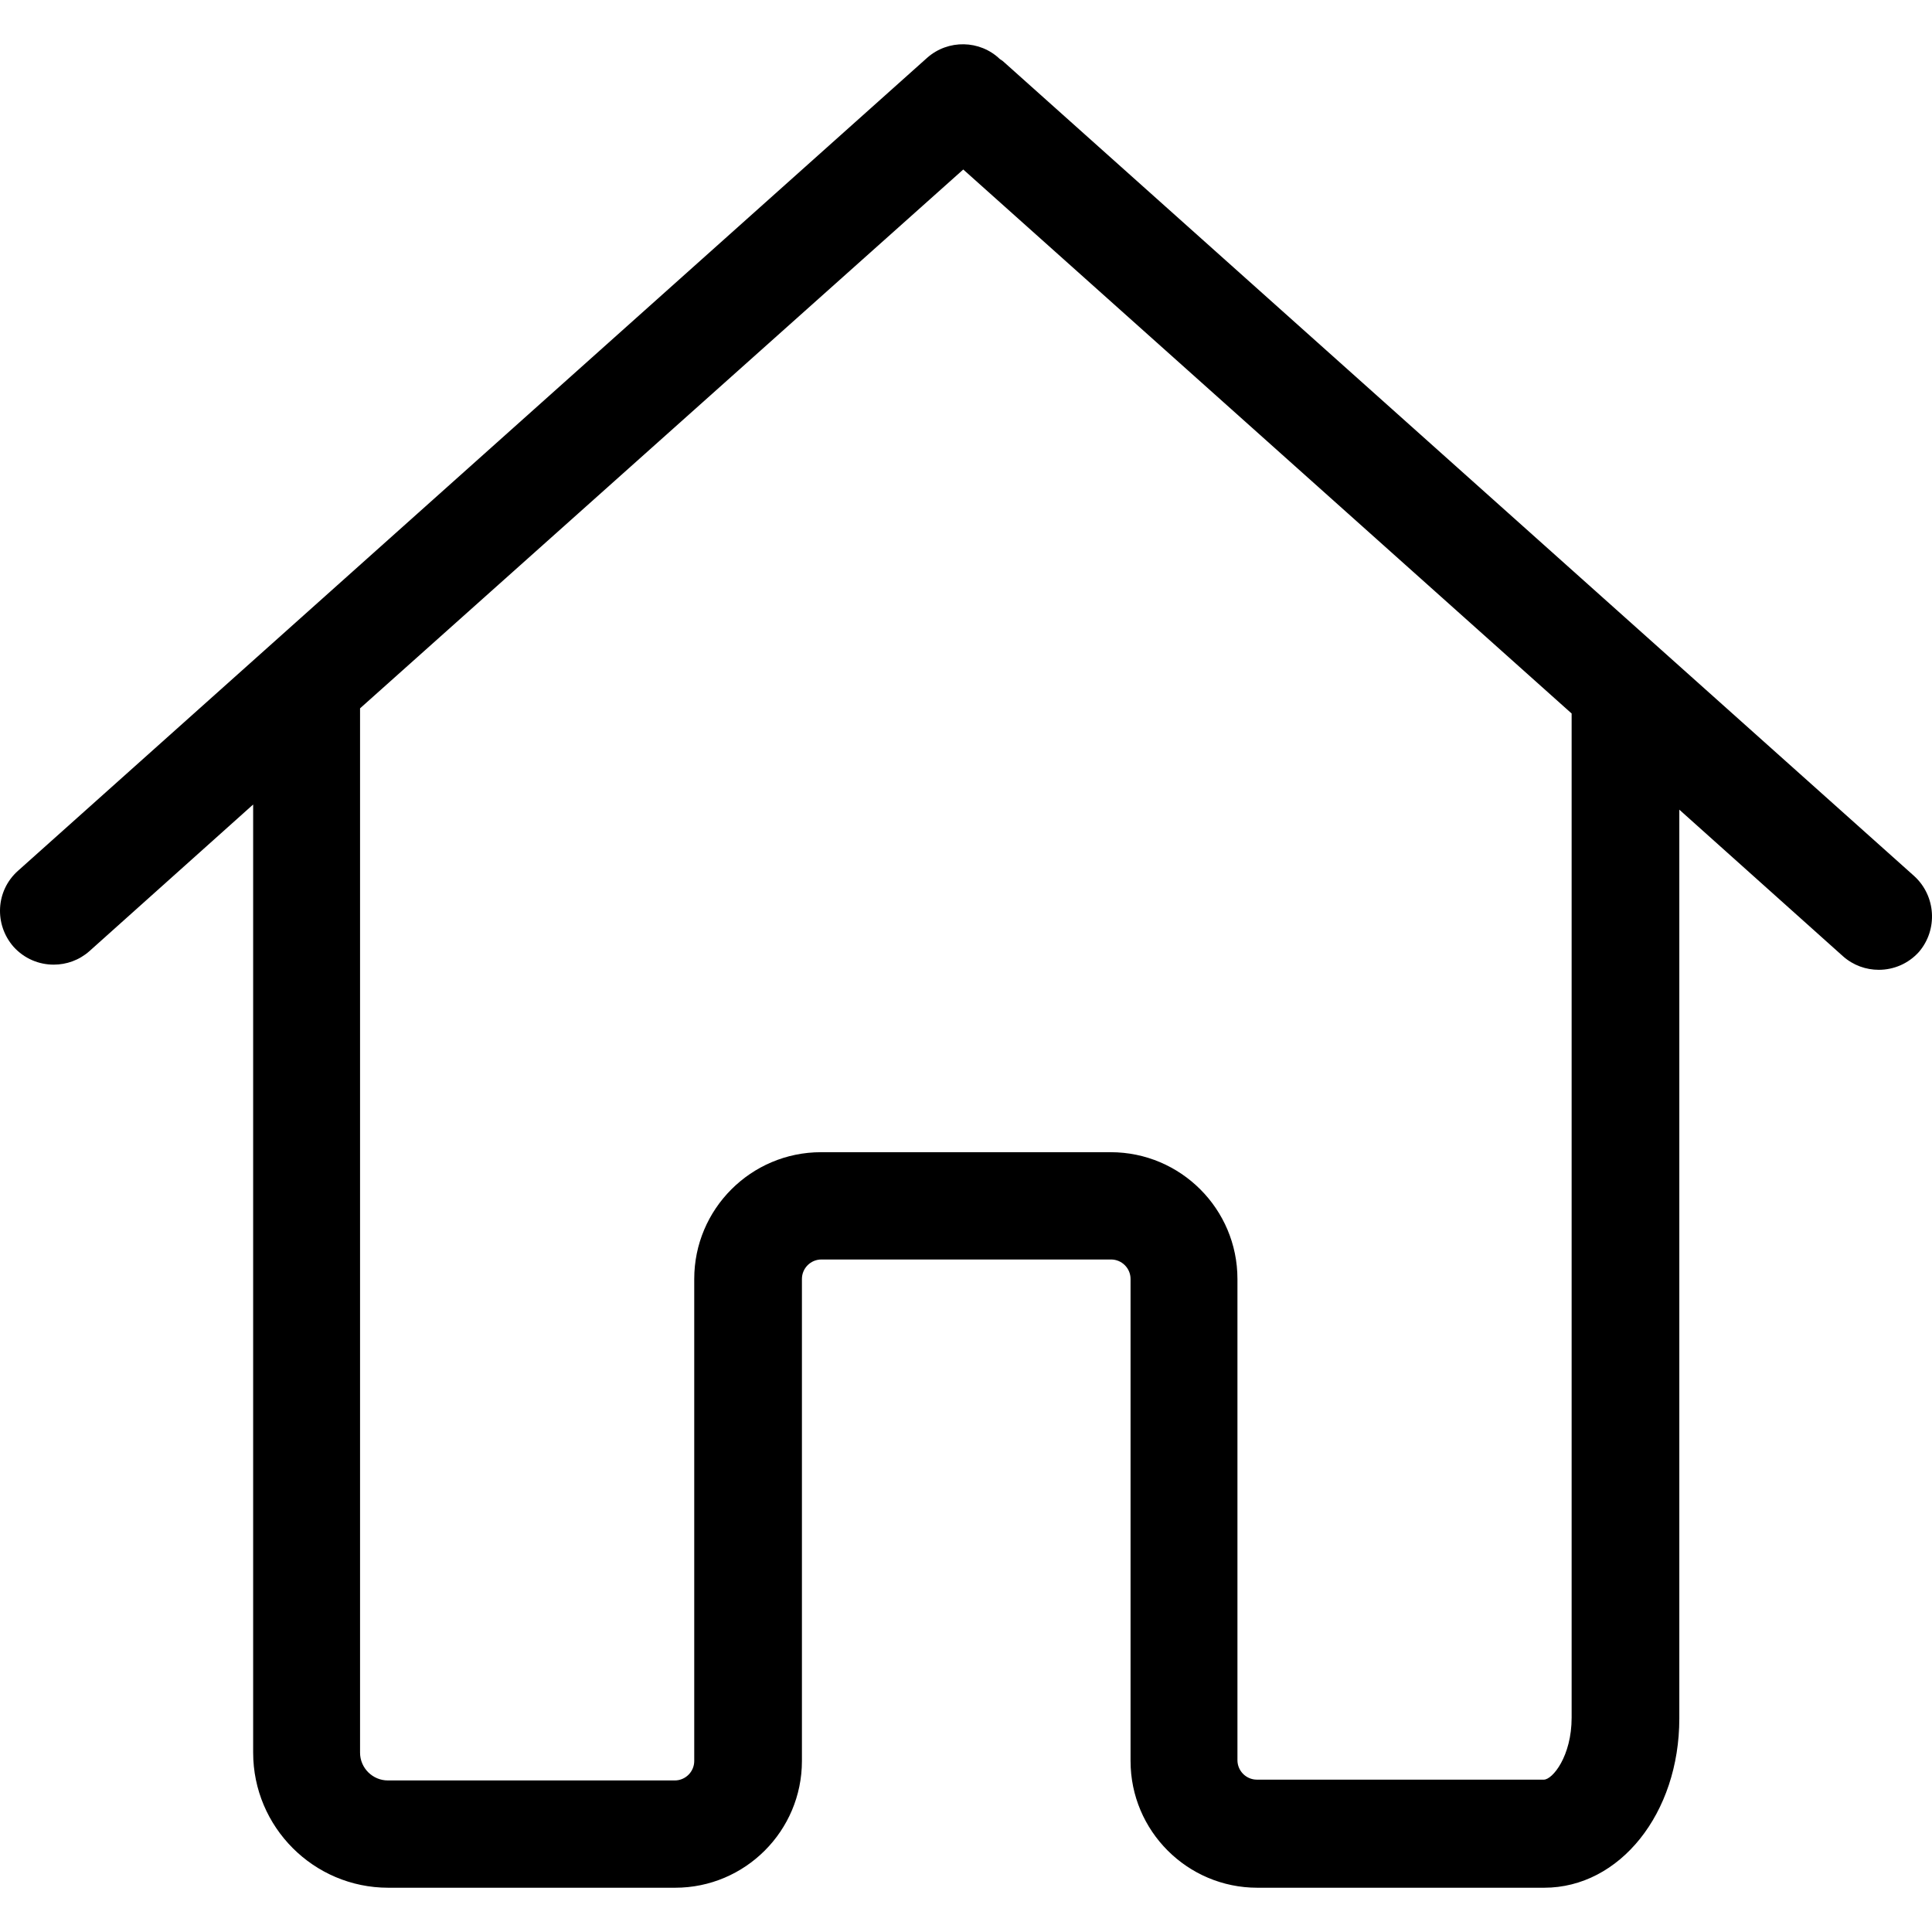
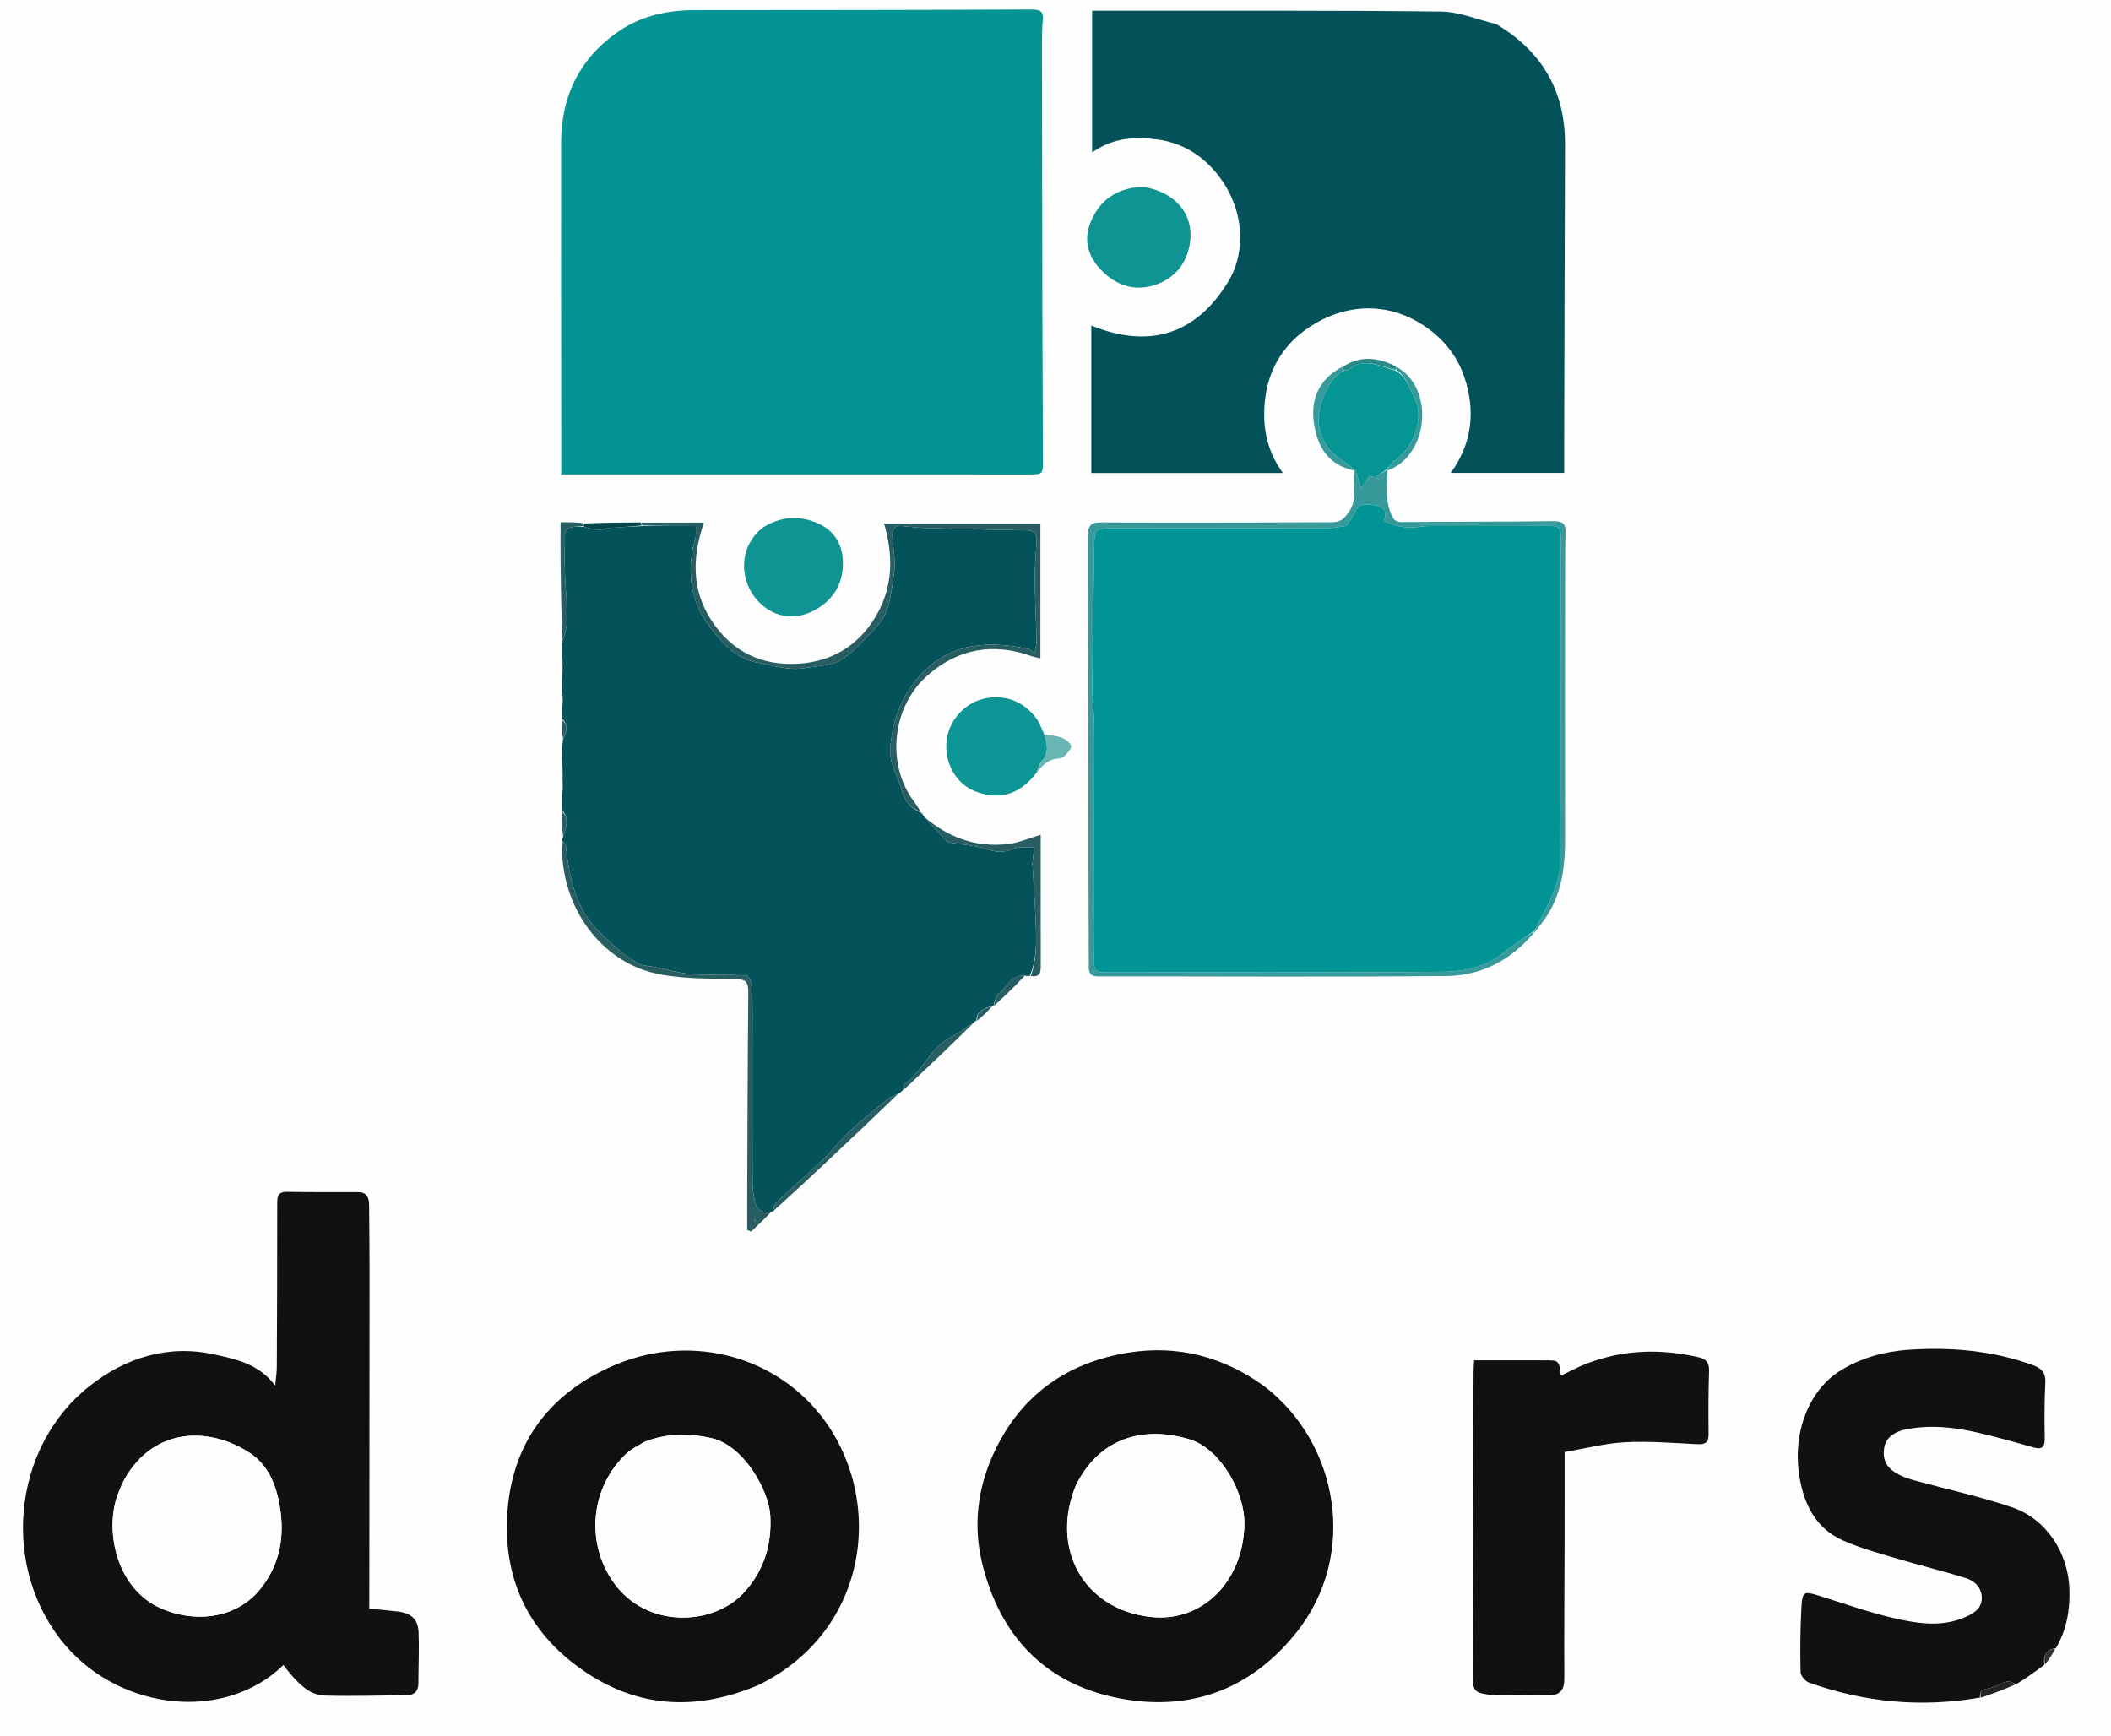
- <svg xmlns="http://www.w3.org/2000/svg" fill="#000000" height="800px" width="800px" version="1.1" id="Capa_1" viewBox="0 0 486.196 486.196" xml:space="preserve">
-   <g>
-     <path d="M481.708,220.456l-228.8-204.6c-0.4-0.4-0.8-0.7-1.3-1c-5-4.8-13-5-18.3-0.3l-228.8,204.6c-5.6,5-6,13.5-1.1,19.1   c2.7,3,6.4,4.5,10.1,4.5c3.2,0,6.4-1.1,9-3.4l41.2-36.9v7.2v106.8v124.6c0,18.7,15.2,34,34,34c0.3,0,0.5,0,0.8,0s0.5,0,0.8,0h70.6   c17.6,0,31.9-14.3,31.9-31.9v-121.3c0-2.7,2.2-4.9,4.9-4.9h72.9c2.7,0,4.9,2.2,4.9,4.9v121.3c0,17.6,14.3,31.9,31.9,31.9h72.2   c19,0,34-18.7,34-42.6v-111.2v-34v-83.5l41.2,36.9c2.6,2.3,5.8,3.4,9,3.4c3.7,0,7.4-1.5,10.1-4.5   C487.708,233.956,487.208,225.456,481.708,220.456z M395.508,287.156v34v111.1c0,9.7-4.8,15.6-7,15.6h-72.2c-2.7,0-4.9-2.2-4.9-4.9   v-121.1c0-17.6-14.3-31.9-31.9-31.9h-72.9c-17.6,0-31.9,14.3-31.9,31.9v121.3c0,2.7-2.2,4.9-4.9,4.9h-70.6c-0.3,0-0.5,0-0.8,0   s-0.5,0-0.8,0c-3.8,0-7-3.1-7-7v-124.7v-106.8v-31.3l151.8-135.6l153.1,136.9L395.508,287.156L395.508,287.156z" />
-   </g>
+ <svg xmlns="http://www.w3.org/2000/svg" version="1.1" id="Layer_1" x="0px" y="0px" width="100%" viewBox="0 0 951 782" enable-background="new 0 0 951 782" xml:space="preserve">
+   <path fill="#FEFEFE" opacity="1" stroke="none" d=" M570,783   C380,783 190.5,783 1,783   C1,522.333 1,261.667 1,1   C318,1 635,1 952,1   C952,261.666 952,522.333 952,783   C824.833,783 697.667,783 570,783  M447.193,453.106   C447.193,453.106 447.407,453.38 448.026,453.138   C452.662,448.693 457.299,444.247 462.615,439.899   C463.059,439.798 463.502,439.697 464.74,439.841   C468.851,440.427 468.851,437.708 468.846,434.846   C468.817,419.689 468.831,404.531 468.831,389.374   C468.83,384.974 468.83,380.574 468.83,376.084   C463.633,377.608 458.998,379.682 454.185,380.244   C439.486,381.959 426.749,377.176 415.911,367.066   C415.911,367.066 415.753,367.08 415.743,366.591   C415.584,366.244 415.315,366.1 414.956,366.065   C414.956,366.065 414.859,366.07 414.753,365.393   C413.802,364.026 412.898,362.624 411.892,361.298   C399.048,344.375 401.791,318.368 417.866,304.26   C431.656,292.158 447.465,289.443 464.777,295.621   C465.938,296.035 467.177,296.232 468.697,296.608   C468.697,276.038 468.697,255.962 468.697,235.849   C445.294,235.849 422.255,235.849 398.264,235.849   C402.6,250.675 402.216,264.62 394.652,277.499   C386.875,290.74 374.947,298.102 359.612,299.011   C343.064,299.992 329.82,293.68 320.559,279.59   C311.351,265.582 311.932,250.695 317.103,235.445   C307.223,235.445 298.085,235.445 288.032,235.268   C279.709,235.385 271.386,235.502 262.25,235.273   C259.171,235.273 256.092,235.273 252.53,235.273   C252.53,242.06 252.46,248.649 252.545,255.236   C252.69,266.494 252.931,277.751 252.979,289.659   C253.026,290.099 253.074,290.539 252.891,291.773   C253.009,295.493 253.128,299.213 253.054,303.822   C253.115,306.535 253.176,309.248 252.989,312.755   C253.074,313.849 253.16,314.944 253.076,316.906   C253.139,319.258 253.201,321.609 253.025,324.844   C253.109,327.578 253.193,330.312 253.094,333.933   C253.137,336.955 253.179,339.977 252.993,343.898   C253.075,347.614 253.157,351.33 253.071,355.933   C253.124,358.94 253.178,361.948 253.007,365.862   C253.11,369.591 253.214,373.32 253.135,377.671   C253.18,378.098 253.225,378.525 253.066,379.855   C252.363,409.894 271.734,432.952 294.447,438.317   C306.228,441.1 318.825,440.845 331.069,441.05   C336.113,441.134 337.156,442.386 337.109,447.074   C336.8,478.17 336.745,509.269 336.614,540.367   C336.595,544.947 336.612,549.528 336.612,554.109   C337.192,554.359 337.772,554.608 338.353,554.858   C341.523,551.881 344.693,548.904 347.948,545.946   C347.948,545.946 347.927,545.862 348.557,545.645   C355.727,538.973 362.92,532.326 370.06,525.623   C381.654,514.74 393.214,503.819 405.358,492.691   C405.885,492.08 406.413,491.47 407.61,490.808   C418.355,480.511 429.101,470.215 439.935,459.933   C439.935,459.933 439.921,459.843 440.59,459.788   C442.849,457.661 445.108,455.534 447.193,453.106  M628.408,164.768   C620.566,160.908 612.739,160.152 604.251,165   C594.591,170.572 590.473,179.314 591.831,189.955   C593.201,200.696 598.037,209.512 610.113,212.952   C609.349,218.853 611.762,224.718 607.555,230.828   C605.061,234.45 603.12,235.282 599.64,235.29   C565.157,235.366 530.673,235.578 496.192,235.348   C491.016,235.313 490.121,237.093 490.133,241.526   C490.272,290.669 490.279,339.812 490.345,388.956   C490.366,404.444 490.491,419.932 490.484,435.42   C490.482,438.431 491.269,439.895 494.72,439.891   C547.034,439.83 599.351,440.218 651.66,439.712   C667.4,439.559 680.859,432.493 691.593,419.947   C691.758,419.658 691.922,419.369 692.676,418.761   C694.69,415.722 696.972,412.824 698.67,409.616   C703.949,399.642 705.108,388.828 705.077,377.702   C704.971,339.243 705.043,300.785 705.067,262.326   C705.072,254.84 705.049,247.351 705.263,239.87   C705.373,235.998 703.99,234.75 700.016,234.796   C677.212,235.061 654.405,235.016 631.599,235.185   C629.076,235.203 627.963,234.497 626.872,232.034   C623.971,225.48 624.754,218.768 625.632,211.686   C643.595,205.223 646.553,174.653 628.408,164.768  M467.607,347.669   C469.879,344.374 472.634,341.929 476.939,341.706   C477.998,341.651 479.27,341.007 479.993,340.219   C481.117,338.996 482.844,337.112 482.52,336.063   C482.057,334.562 480.158,333.088 478.539,332.457   C475.962,331.453 473.111,331.153 470.254,330.253   C470.254,330.253 470.065,329.988 470.128,329.353   C469.827,328.824 469.526,328.295 469.003,327.117   C468.308,325.982 467.681,324.8 466.908,323.722   C461.037,315.532 451.277,312.224 441.77,315.165   C432.928,317.901 426.433,326.502 426.295,335.658   C426.145,345.631 431.694,353.965 440.465,356.94   C451.009,360.517 459.798,357.563 467.607,347.669  M892.751,764.887   C897.824,763.007 902.896,761.127 908.679,759.071   C912.79,756.054 916.9,753.037 921.64,749.794   C923.108,747.569 924.576,745.344 926.631,742.662   C931.03,734.266 932.565,725.344 932.253,715.887   C931.714,699.583 921.92,684.296 906.367,679.045   C891.96,674.181 877.011,670.929 862.315,666.917   C860.244,666.352 858.172,665.668 856.24,664.747   C850.241,661.889 848.051,658.263 848.751,652.738   C849.328,648.194 852.606,645.157 858.848,643.926   C869.502,641.824 880.101,642.949 890.541,645.328   C899.108,647.281 907.577,649.688 916.034,652.087   C919.833,653.164 921.188,652.067 921.139,648.135   C921.036,639.812 920.934,631.47 921.405,623.168   C921.673,618.465 919.848,616.479 915.623,614.954   C897.596,608.452 878.993,606.842 860.082,608.072   C849.192,608.779 838.706,611.615 829.33,617.336   C814.599,626.324 807.321,646.05 810.706,665.621   C812.871,678.139 818.147,688.573 830.106,693.938   C837.749,697.366 845.957,699.598 854.019,702.009   C864.485,705.139 875.121,707.708 885.553,710.941   C889.694,712.224 892.871,715.457 892.803,720.107   C892.736,724.646 889.203,726.831 885.352,728.53   C875.14,733.039 864.584,731.537 854.441,729.291   C842.681,726.687 831.247,722.582 819.72,718.971   C812.649,716.756 811.93,716.866 811.527,724.333   C811.008,733.966 810.935,743.638 811.148,753.283   C811.184,754.944 813.278,757.448 814.962,758.05   C840.02,766.999 865.709,769.391 892.751,764.887  M469.419,18.169   C469.52,15.182 469.43,12.173 469.769,9.213   C470.231,5.182 468.733,4.256 464.719,4.274   C414.234,4.5 363.749,4.538 313.264,4.554   C301.165,4.558 289.605,6.884 279.499,13.612   C261.507,25.589 252.802,42.842 252.769,64.346   C252.699,110.008 252.802,155.67 252.833,201.332   C252.836,205.263 252.834,209.194 252.834,213.74   C257.535,213.74 261.503,213.74 265.471,213.74   C331.299,213.735 397.126,213.717 462.953,213.747   C469.844,213.75 469.877,213.837 469.848,206.9   C469.756,184.411 469.641,161.923 469.587,139.434   C469.492,99.285 469.436,59.136 469.419,18.169  M673.685,10.716   C665.492,8.792 657.318,5.296 649.103,5.2   C600.785,4.635 552.458,4.863 504.134,4.824   C500.207,4.821 496.281,4.824 491.992,4.824   C491.992,26.273 491.992,46.996 491.992,68.684   C501.208,62.15 511.052,61.418 521.362,62.816   C532.121,64.275 540.765,69.411 547.63,77.534   C559.789,91.921 562.455,112.142 553.053,127.318   C538.289,151.15 517.241,157.065 491.629,146.656   C491.629,168.781 491.629,190.852 491.629,213.093   C520.263,213.093 548.461,213.093 577.925,213.093   C570.016,202.207 568.526,190.682 570.028,178.939   C571.591,166.72 577.799,156.195 587.507,149.024   C604.081,136.782 624.11,135.336 641.207,146.523   C650.046,152.306 656.467,160.245 659.725,169.989   C664.768,185.07 663.227,199.826 653.523,213.06   C670.939,213.06 687.645,213.06 704.665,213.06   C704.665,207.297 704.653,202.165 704.667,197.034   C704.783,153.039 704.87,109.043 705.037,65.048   C705.128,41.144 694.826,23.211 673.685,10.716  M166.422,708.509   C166.421,695.028 166.412,681.547 166.421,668.066   C166.442,636.428 166.489,604.791 166.485,573.154   C166.484,562.994 166.363,552.834 166.279,542.674   C166.252,539.439 165.102,537.099 161.404,537.085   C150.779,537.044 140.151,537.15 129.529,536.951   C126.005,536.885 124.889,538.135 124.892,541.583   C124.918,566.498 124.811,591.412 124.7,616.327   C124.691,618.346 124.34,620.363 123.974,624.209   C116.438,614.327 106.171,612.354 96.84,610.257   C75.996,605.573 56.616,611.529 40.215,624.542   C4.909,652.555 0.286,707.312 29.629,741.457   C54.572,770.482 101.072,776.024 127.688,750.116   C128.711,751.434 129.658,752.78 130.731,754.016   C134.946,758.871 139.556,763.685 146.334,763.879   C158.642,764.23 170.971,763.848 183.291,763.714   C186.683,763.678 188.48,761.956 188.486,758.42   C188.501,750.765 188.873,743.099 188.578,735.457   C188.347,729.465 185.236,726.71 179.031,725.981   C174.97,725.503 170.892,725.171 166.356,724.728   C166.356,719.391 166.356,714.403 166.422,708.509  M569.204,624.283   C551.071,611.193 530.628,605.912 508.789,609.316   C480.598,613.71 459.428,628.735 447.414,655.251   C440.327,670.892 438.425,687.456 442.395,703.989   C450.224,736.592 470.467,758.421 503.592,764.994   C535.524,771.33 563.084,761.561 583.882,735.639   C612.064,700.511 603.035,650.117 569.204,624.283  M342.309,758.918   C392.043,734.346 398.872,674.43 369.555,637.436   C347.961,610.189 309.339,600.192 274.764,615.927   C246.421,628.827 230.423,651.221 228.513,682.229   C226.641,712.632 239.065,737.082 264.583,753.836   C288.976,769.85 315.003,770.571 342.309,758.918  M673.774,763.835   C681.766,763.786 689.759,763.643 697.749,763.721   C703.163,763.774 704.747,761.066 704.723,755.991   C704.625,734.834 704.802,713.677 704.85,692.519   C704.879,680.091 704.855,667.663 704.855,654.156   C714.203,652.574 723.12,650.228 732.135,649.755   C742.905,649.189 753.766,650.096 764.574,650.641   C768.193,650.824 769.764,649.935 769.715,646.062   C769.596,636.584 769.619,627.097 769.924,617.625   C770.044,613.879 768.63,612.246 765.125,611.443   C747.979,607.511 731.11,608.013 714.612,614.409   C710.741,615.91 707.069,617.924 703.124,619.788   C702.389,612.787 702.389,612.797 695.295,612.864   C692.629,612.889 689.963,612.851 687.296,612.85   C679.666,612.847 672.036,612.849 664.093,612.849   C663.992,614.776 663.838,616.411 663.833,618.047   C663.766,637.708 663.73,657.369 663.668,677.03   C663.59,702.021 663.472,727.013 663.417,752.004   C663.394,762.545 663.448,762.545 673.774,763.835  M516.096,84.371   C514.6,84.381 513.084,84.239 511.61,84.426   C501.6,85.695 494.739,91.266 491.165,100.501   C488.106,108.407 490.178,115.525 496.005,121.596   C502.866,128.744 511.362,131.452 520.579,128.288   C529.45,125.242 534.972,118.409 536.16,108.734   C537.632,96.751 530.036,87.231 516.096,84.371  M343.46,237.865   C332.6,246.422 333.696,260.31 339.451,268.291   C346.82,278.51 358.495,280.555 368.976,273.735   C376.502,268.838 380.117,261.535 379.705,252.507   C379.304,243.721 374.576,237.86 366.48,234.951   C358.71,232.16 351.114,233.033 343.46,237.865  z" />
+   <path fill="#049494" opacity="1" stroke="none" d=" M469.391,18.578   C469.436,59.136 469.492,99.285 469.587,139.434   C469.641,161.923 469.756,184.411 469.848,206.9   C469.877,213.837 469.844,213.75 462.953,213.747   C397.126,213.717 331.299,213.735 265.471,213.74   C261.503,213.74 257.535,213.74 252.834,213.74   C252.834,209.194 252.836,205.263 252.833,201.332   C252.802,155.67 252.699,110.008 252.769,64.346   C252.802,42.842 261.507,25.589 279.499,13.612   C289.605,6.884 301.165,4.558 313.264,4.554   C363.749,4.538 414.234,4.5 464.719,4.274   C468.733,4.256 470.231,5.182 469.769,9.213   C469.43,12.173 469.52,15.182 469.391,18.578  z" />
+   <path fill="#04525A" opacity="1" stroke="none" d=" M463.946,439.595   C463.502,439.697 463.059,439.798 462.024,439.6   C455.324,438.704 453.885,444.837 450.002,447.464   C448.493,448.484 448.235,451.353 447.407,453.38   C447.407,453.38 447.193,453.106 446.908,453.151   C443.462,454.478 439.799,455.253 439.921,459.843   C439.921,459.843 439.935,459.933 439.534,459.928   C435.949,462.191 433.034,465.062 429.534,466.613   C419.31,471.146 416.012,482.477 407.392,488.503   C406.922,488.831 407.076,490.053 406.94,490.859   C406.413,491.47 405.885,492.08 404.715,492.808   C402.775,493.602 401.324,494.087 400.204,494.986   C392.128,501.471 383.999,507.713 377.055,515.691   C368.854,525.115 358.892,532.999 349.812,541.676   C348.787,542.656 348.537,544.447 347.927,545.862   C347.927,545.862 347.948,545.946 347.498,545.94   C342.689,546.674 340.491,544.603 339.911,540.44   C339.593,538.154 339.03,535.867 339.022,533.578   C338.953,512.919 338.983,492.26 338.981,471.6   C338.979,462.515 339.112,453.426 338.839,444.349   C338.787,442.619 337.198,439.521 336.176,439.461   C328.026,438.978 319.812,439.468 311.677,438.862   C306.031,438.442 300.479,436.763 294.885,435.641   C292.357,435.134 289.497,435.196 287.377,433.975   C283.539,431.764 279.858,429.088 276.63,426.054   C272.083,421.782 267.147,417.541 263.917,412.332   C258.077,402.914 256.078,392.04 254.899,381.077   C254.818,380.319 253.834,379.658 253.27,378.951   C253.225,378.525 253.18,378.098 253.592,377.235   C255.116,372.758 256.501,368.696 253.232,364.955   C253.178,361.948 253.124,358.94 253.503,355.386   C253.697,350.893 253.459,346.946 253.222,342.999   C253.179,339.977 253.137,336.955 253.548,333.377   C255.164,329.751 256.329,326.68 253.264,323.961   C253.201,321.609 253.139,319.258 253.484,316.398   C253.674,314.581 253.456,313.271 253.237,311.962   C253.176,309.248 253.115,306.535 253.396,303.143   C253.533,298.635 253.327,294.807 253.122,290.979   C253.074,290.539 253.026,290.099 253.314,289.052   C257.397,278.765 254.619,268.884 254.529,259.09   C254.474,253.121 254.062,247.152 254.152,241.188   C254.17,240.004 255.514,238.236 256.65,237.807   C258.586,237.077 260.842,237.195 263.056,237.344   C265.433,238.064 267.714,238.601 270.007,238.664   C271.614,238.709 273.226,237.945 274.857,237.823   C279.582,237.468 284.318,237.254 289.474,236.986   C297.701,236.986 305.503,236.986 313.464,236.986   C313.464,238.873 313.539,240.311 313.435,241.735   C313.375,242.548 313.008,243.337 312.803,244.143   C309.221,258.199 311.233,271.655 320.096,282.898   C325.512,289.768 331.548,296.889 341.59,298.614   C348.66,299.829 355.512,302.278 362.809,300.948   C368.247,299.957 374.467,300.072 378.864,297.329   C384.951,293.533 389.845,287.699 394.9,282.404   C401.218,275.788 401.344,266.773 402.738,258.52   C403.625,253.267 402.443,247.643 402.024,242.198   C401.759,238.766 402.576,236.622 406.578,237.018   C410.364,237.392 414.156,237.822 417.953,237.929   C432.73,238.342 447.51,238.707 462.291,238.922   C465.666,238.971 467.251,240.081 467.025,243.584   C466.645,249.475 466.128,255.376 466.167,261.27   C466.227,270.383 466.757,279.492 466.964,288.606   C467.002,290.276 466.454,291.96 466.087,294.182   C464.555,293.233 463.8,292.445 462.922,292.268   C446.059,288.87 430.052,289.183 416.575,302.161   C406.551,311.814 402.102,323.744 401.046,337.262   C400.507,344.163 404.655,349.753 406.21,356.007   C407.535,361.335 410.359,364.105 414.859,366.07   C414.859,366.07 414.956,366.065 415.014,366.319   C415.228,366.837 415.455,367.006 415.753,367.08   C415.753,367.08 415.911,367.066 415.914,367.509   C419.563,371.742 423.196,375.545 426.88,379.297   C427.165,379.587 427.806,379.542 428.287,379.625   C433.738,380.557 439.375,380.914 444.584,382.596   C448.59,383.889 451.799,384.306 455.831,382.579   C458.784,381.314 462.515,381.868 465.898,381.611   C465.638,383.972 465.376,386.332 465.118,388.693   C465.1,388.857 465.097,389.025 465.106,389.19   C465.609,397.876 466.24,406.558 466.584,415.251   C466.909,423.475 467.236,431.743 463.946,439.595  z" />
+   <path fill="#045259" opacity="1" stroke="none" d=" M674.032,10.856   C694.826,23.211 705.128,41.144 705.037,65.048   C704.87,109.043 704.783,153.039 704.667,197.034   C704.653,202.165 704.665,207.297 704.665,213.06   C687.645,213.06 670.939,213.06 653.523,213.06   C663.227,199.826 664.768,185.07 659.725,169.989   C656.467,160.245 650.046,152.306 641.207,146.523   C624.11,135.336 604.081,136.782 587.507,149.024   C577.799,156.195 571.591,166.72 570.028,178.939   C568.526,190.682 570.016,202.207 577.925,213.093   C548.461,213.093 520.263,213.093 491.629,213.093   C491.629,190.852 491.629,168.781 491.629,146.656   C517.241,157.065 538.289,151.15 553.053,127.318   C562.455,112.142 559.789,91.921 547.63,77.534   C540.765,69.411 532.121,64.275 521.362,62.816   C511.052,61.418 501.208,62.15 491.992,68.684   C491.992,46.996 491.992,26.273 491.992,4.824   C496.281,4.824 500.207,4.821 504.134,4.824   C552.458,4.863 600.785,4.635 649.103,5.2   C657.318,5.296 665.492,8.792 674.032,10.856  z" />
+   <path fill="#111111" opacity="1" stroke="none" d=" M166.389,708.962   C166.356,714.403 166.356,719.391 166.356,724.728   C170.892,725.171 174.97,725.503 179.031,725.981   C185.236,726.71 188.347,729.465 188.578,735.457   C188.873,743.099 188.501,750.765 188.486,758.42   C188.48,761.956 186.683,763.678 183.291,763.714   C170.971,763.848 158.642,764.23 146.334,763.879   C139.556,763.685 134.946,758.871 130.731,754.016   C129.658,752.78 128.711,751.434 127.688,750.116   C101.072,776.024 54.572,770.482 29.629,741.457   C0.286,707.312 4.909,652.555 40.215,624.542   C56.616,611.529 75.996,605.573 96.84,610.257   C106.171,612.354 116.438,614.327 123.974,624.209   C124.34,620.363 124.691,618.346 124.7,616.327   C124.811,591.412 124.918,566.498 124.892,541.583   C124.889,538.135 126.005,536.885 129.529,536.951   C140.151,537.15 150.779,537.044 161.404,537.085   C165.102,537.099 166.252,539.439 166.279,542.674   C166.363,552.834 166.484,562.994 166.485,573.154   C166.489,604.791 166.442,636.428 166.421,668.066   C166.412,681.547 166.421,695.028 166.389,708.962  M54.964,668.6   C54.275,670.289 53.512,671.952 52.907,673.671   C46.997,690.477 52.908,715.857 72.237,724.46   C88.49,731.694 106.634,728.741 116.884,716.366   C125.358,706.135 128.053,694.24 126.424,681.328   C125.096,670.806 121.603,660.499 112.615,654.63   C92.912,641.766 67.463,643.701 54.964,668.6  z" />
+   <path fill="#101010" opacity="1" stroke="none" d=" M569.495,624.496   C603.035,650.117 612.064,700.511 583.882,735.639   C563.084,761.561 535.524,771.33 503.592,764.994   C470.467,758.421 450.224,736.592 442.395,703.989   C438.425,687.456 440.327,670.892 447.414,655.251   C459.428,628.735 480.598,613.71 508.789,609.316   C530.628,605.912 551.071,611.193 569.495,624.496  M484.625,669.271   C473.107,697.358 487.836,724.67 517.778,728.404   C541.509,731.364 560.159,712.442 560.586,686.7   C560.829,671.989 549.666,652.855 536.346,648.619   C517.648,642.672 496.188,645.975 484.625,669.271  z" />
+   <path fill="#101010" opacity="1" stroke="none" d=" M341.942,759.015   C315.003,770.571 288.976,769.85 264.583,753.836   C239.065,737.082 226.641,712.632 228.513,682.229   C230.423,651.221 246.421,628.827 274.764,615.927   C309.339,600.192 347.961,610.189 369.555,637.436   C398.872,674.43 392.043,734.346 341.942,759.015  M290.304,649.608   C287.641,651.287 284.644,652.602 282.37,654.702   C266.109,669.72 263.597,694.736 276.339,712.838   C291.177,733.918 321.205,732.517 334.992,717.642   C343.958,707.97 347.781,696.125 347.009,682.789   C346.351,671.442 335.122,651.374 320.875,648.016   C310.629,645.601 300.816,645.627 290.304,649.608  z" />
+   <path fill="#111111" opacity="1" stroke="none" d=" M921.011,750.021   C916.9,753.037 912.79,756.054 908.277,758.776   C906.635,758.139 905.238,757.251 904.184,757.555   C901.085,758.451 898.206,760.343 895.081,760.845   C892.27,761.297 891.864,762.579 891.981,764.798   C865.709,769.391 840.02,766.999 814.962,758.05   C813.278,757.448 811.184,754.944 811.148,753.283   C810.935,743.638 811.008,733.966 811.527,724.333   C811.93,716.866 812.649,716.756 819.72,718.971   C831.247,722.582 842.681,726.687 854.441,729.291   C864.584,731.537 875.14,733.039 885.352,728.53   C889.203,726.831 892.736,724.646 892.803,720.107   C892.871,715.457 889.694,712.224 885.553,710.941   C875.121,707.708 864.485,705.139 854.019,702.009   C845.957,699.598 837.749,697.366 830.106,693.938   C818.147,688.573 812.871,678.139 810.706,665.621   C807.321,646.05 814.599,626.324 829.33,617.336   C838.706,611.615 849.192,608.779 860.082,608.072   C878.993,606.842 897.596,608.452 915.623,614.954   C919.848,616.479 921.673,618.465 921.405,623.168   C920.934,631.47 921.036,639.812 921.139,648.135   C921.188,652.067 919.833,653.164 916.034,652.087   C907.577,649.688 899.108,647.281 890.541,645.328   C880.101,642.949 869.502,641.824 858.848,643.926   C852.606,645.157 849.328,648.194 848.751,652.738   C848.051,658.263 850.241,661.889 856.24,664.747   C858.172,665.668 860.244,666.352 862.315,666.917   C877.011,670.929 891.96,674.181 906.367,679.045   C921.92,684.296 931.714,699.583 932.253,715.887   C932.565,725.344 931.03,734.266 926.139,742.607   C922.121,742.838 920.241,745.865 921.011,750.021  z" />
+   <path fill="#111111" opacity="1" stroke="none" d=" M673.308,763.829   C663.448,762.545 663.394,762.545 663.417,752.004   C663.472,727.013 663.59,702.021 663.668,677.03   C663.73,657.369 663.766,637.708 663.833,618.047   C663.838,616.411 663.992,614.776 664.093,612.849   C672.036,612.849 679.666,612.847 687.296,612.85   C689.963,612.851 692.629,612.889 695.295,612.864   C702.389,612.797 702.389,612.787 703.124,619.788   C707.069,617.924 710.741,615.91 714.612,614.409   C731.11,608.013 747.979,607.511 765.125,611.443   C768.63,612.246 770.044,613.879 769.924,617.625   C769.619,627.097 769.596,636.584 769.715,646.062   C769.764,649.935 768.193,650.824 764.574,650.641   C753.766,650.096 742.905,649.189 732.135,649.755   C723.12,650.228 714.203,652.574 704.855,654.156   C704.855,667.663 704.879,680.091 704.85,692.519   C704.802,713.677 704.625,734.834 704.723,755.991   C704.747,761.066 703.163,763.774 697.749,763.721   C689.759,763.643 681.766,763.786 673.308,763.829  z" />
+   <path fill="#379999" opacity="1" stroke="none" d=" M691.108,420.115   C680.859,432.493 667.4,439.559 651.66,439.712   C599.351,440.218 547.034,439.83 494.72,439.891   C491.269,439.895 490.482,438.431 490.484,435.42   C490.491,419.932 490.366,404.444 490.345,388.956   C490.279,339.812 490.272,290.669 490.133,241.526   C490.121,237.093 491.016,235.313 496.192,235.348   C530.673,235.578 565.157,235.366 599.64,235.29   C603.12,235.282 605.061,234.45 607.555,230.828   C611.762,224.718 609.349,218.853 610.116,212.417   C610.119,211.882 610.287,211.717 610.613,211.909   C611.553,214.35 612.166,216.598 613.104,220.035   C614.801,217.583 615.903,215.992 617.062,214.316   C618.422,214.828 619.782,215.339 621.142,215.851   C620.782,215.389 620.423,214.927 620.063,214.466   C621.601,213.543 623.139,212.62 624.765,211.779   C624.852,211.861 625.028,212.024 625.028,212.024   C624.754,218.768 623.971,225.48 626.872,232.034   C627.963,234.497 629.076,235.203 631.599,235.185   C654.405,235.016 677.212,235.061 700.016,234.796   C703.99,234.75 705.373,235.998 705.263,239.87   C705.049,247.351 705.072,254.84 705.067,262.326   C705.043,300.785 704.971,339.243 705.077,377.702   C705.108,388.828 703.949,399.642 698.67,409.616   C696.972,412.824 694.69,415.722 692.281,418.838   C691.887,418.915 691.683,418.756 691.781,418.409   C692.538,416.744 693.159,415.403 693.866,414.109   C698.414,405.792 702.869,397.234 702.915,387.613   C703.147,338.977 702.988,290.34 703.102,241.703   C703.11,237.973 702.021,236.86 698.286,236.896   C679.966,237.07 661.643,236.969 643.321,236.994   C642.003,236.996 640.677,237.175 639.368,237.367   C633.84,238.178 628.655,237.221 623.427,234.684   C625.124,229.995 623.475,228.35 618.847,227.546   C614.616,226.81 611.898,227.019 610.074,231.262   C609.111,233.503 607.485,235.458 606.544,236.936   C603.271,237.338 600.468,237.949 597.659,237.979   C588.151,238.08 578.641,237.955 569.132,237.953   C546.146,237.948 523.16,237.96 500.174,237.974   C494.131,237.978 493.067,238.946 492.974,244.766   C492.632,266.213 492.242,287.661 492.062,309.11   C492.014,314.897 492.827,320.687 492.922,326.481   C493.076,335.842 492.963,345.206 492.962,354.569   C492.961,365.485 492.956,376.402 492.956,387.318   C492.957,402.642 493.071,417.967 492.885,433.288   C492.839,437.035 493.994,438.102 497.71,438.094   C548.678,437.987 599.649,438.277 650.613,437.801   C660.398,437.709 670.255,435.205 678.35,428.478   C682.237,425.248 686.611,422.606 690.849,419.804   C690.933,419.91 691.108,420.115 691.108,420.115  z" />
+   <path fill="#0F9493" opacity="1" stroke="none" d=" M516.511,84.432   C530.036,87.231 537.632,96.751 536.16,108.734   C534.972,118.409 529.45,125.242 520.579,128.288   C511.362,131.452 502.866,128.744 496.005,121.596   C490.178,115.525 488.106,108.407 491.165,100.501   C494.739,91.266 501.6,85.695 511.61,84.426   C513.084,84.239 514.6,84.381 516.511,84.432  z" />
+   <path fill="#109393" opacity="1" stroke="none" d=" M343.73,237.62   C351.114,233.033 358.71,232.16 366.48,234.951   C374.576,237.86 379.304,243.721 379.705,252.507   C380.117,261.535 376.502,268.838 368.976,273.735   C358.495,280.555 346.82,278.51 339.451,268.291   C333.696,260.31 332.6,246.422 343.73,237.62  z" />
+   <path fill="#0D9494" opacity="1" stroke="none" d=" M470.065,329.988   C470.065,329.988 470.254,330.253 470.346,330.805   C472.033,335.502 472.532,339.426 469.167,343.155   C468.038,344.407 467.705,346.379 467.009,348.022   C459.798,357.563 451.009,360.517 440.465,356.94   C431.694,353.965 426.145,345.631 426.295,335.658   C426.433,326.502 432.928,317.901 441.77,315.165   C451.277,312.224 461.037,315.532 466.908,323.722   C467.681,324.8 468.308,325.982 469.062,327.764   C469.435,328.936 469.75,329.462 470.065,329.988  z" />
+   <path fill="#285D61" opacity="1" stroke="none" d=" M414.806,365.732   C410.359,364.105 407.535,361.335 406.21,356.007   C404.655,349.753 400.507,344.163 401.046,337.262   C402.102,323.744 406.551,311.814 416.575,302.161   C430.052,289.183 446.059,288.87 462.922,292.268   C463.8,292.445 464.555,293.233 466.087,294.182   C466.454,291.96 467.002,290.276 466.964,288.606   C466.757,279.492 466.227,270.383 466.167,261.27   C466.128,255.376 466.645,249.475 467.025,243.584   C467.251,240.081 465.666,238.971 462.291,238.922   C447.51,238.707 432.73,238.342 417.953,237.929   C414.156,237.822 410.364,237.392 406.578,237.018   C402.576,236.622 401.759,238.766 402.024,242.198   C402.443,247.643 403.625,253.267 402.738,258.52   C401.344,266.773 401.218,275.788 394.9,282.404   C389.845,287.699 384.951,293.533 378.864,297.329   C374.467,300.072 368.247,299.957 362.809,300.948   C355.512,302.278 348.66,299.829 341.59,298.614   C331.548,296.889 325.512,289.768 320.096,282.898   C311.233,271.655 309.221,258.199 312.803,244.143   C313.008,243.337 313.375,242.548 313.435,241.735   C313.539,240.311 313.464,238.873 313.464,236.986   C305.503,236.986 297.701,236.986 289.451,236.729   C288.984,236.129 288.966,235.787 288.947,235.445   C298.085,235.445 307.223,235.445 317.103,235.445   C311.932,250.695 311.351,265.582 320.559,279.59   C329.82,293.68 343.064,299.992 359.612,299.011   C374.947,298.102 386.875,290.74 394.652,277.499   C402.216,264.62 402.6,250.675 398.264,235.849   C422.255,235.849 445.294,235.849 468.697,235.849   C468.697,255.962 468.697,276.038 468.697,296.608   C467.177,296.232 465.938,296.035 464.777,295.621   C447.465,289.443 431.656,292.158 417.866,304.26   C401.791,318.368 399.048,344.375 411.892,361.298   C412.898,362.624 413.802,364.026 414.806,365.732  z" />
+   <path fill="#285D61" opacity="1" stroke="none" d=" M253.168,379.403   C253.834,379.658 254.818,380.319 254.899,381.077   C256.078,392.04 258.077,402.914 263.917,412.332   C267.147,417.541 272.083,421.782 276.63,426.054   C279.858,429.088 283.539,431.764 287.377,433.975   C289.497,435.196 292.357,435.134 294.885,435.641   C300.479,436.763 306.031,438.442 311.677,438.862   C319.812,439.468 328.026,438.978 336.176,439.461   C337.198,439.521 338.787,442.619 338.839,444.349   C339.112,453.426 338.979,462.515 338.981,471.6   C338.983,492.26 338.953,512.919 339.022,533.578   C339.03,535.867 339.593,538.154 339.911,540.44   C340.491,544.603 342.689,546.674 347.456,545.931   C344.693,548.904 341.523,551.881 338.353,554.858   C337.772,554.608 337.192,554.359 336.612,554.109   C336.612,549.528 336.595,544.947 336.614,540.367   C336.745,509.269 336.8,478.17 337.109,447.074   C337.156,442.386 336.113,441.134 331.069,441.05   C318.825,440.845 306.228,441.1 294.447,438.317   C271.734,432.952 252.363,409.894 253.168,379.403  M340.205,550.616   C340.254,550.254 340.304,549.891 340.353,549.529   C340.094,549.527 339.836,549.524 339.577,549.522   C339.616,549.886 339.656,550.25 340.205,550.616  z" />
+   <path fill="#285D61" opacity="1" stroke="none" d=" M464.343,439.718   C467.236,431.743 466.909,423.475 466.584,415.251   C466.24,406.558 465.609,397.876 465.106,389.19   C465.097,389.025 465.1,388.857 465.118,388.693   C465.376,386.332 465.638,383.972 465.898,381.611   C462.515,381.868 458.784,381.314 455.831,382.579   C451.799,384.306 448.59,383.889 444.584,382.596   C439.375,380.914 433.738,380.557 428.287,379.625   C427.806,379.542 427.165,379.587 426.88,379.297   C423.196,375.545 419.563,371.742 415.904,367.588   C426.749,377.176 439.486,381.959 454.185,380.244   C458.998,379.682 463.633,377.608 468.83,376.084   C468.83,380.574 468.83,384.974 468.831,389.374   C468.831,404.531 468.817,419.689 468.846,434.846   C468.851,437.708 468.851,440.427 464.343,439.718  z" />
+   <path fill="#285D61" opacity="1" stroke="none" d=" M348.242,545.753   C348.537,544.447 348.787,542.656 349.812,541.676   C358.892,532.999 368.854,525.115 377.055,515.691   C383.999,507.713 392.128,501.471 400.204,494.986   C401.324,494.087 402.775,493.602 404.43,492.92   C393.214,503.819 381.654,514.74 370.06,525.623   C362.92,532.326 355.727,538.973 348.242,545.753  z" />
+   <path fill="#285D61" opacity="1" stroke="none" d=" M262.964,236.957   C260.842,237.195 258.586,237.077 256.65,237.807   C255.514,238.236 254.17,240.004 254.152,241.188   C254.062,247.152 254.474,253.121 254.529,259.09   C254.619,268.884 257.397,278.765 253.39,288.726   C252.931,277.751 252.69,266.494 252.545,255.236   C252.46,248.649 252.53,242.06 252.53,235.273   C256.092,235.273 259.171,235.273 262.667,235.671   C263.013,236.361 262.973,236.657 262.964,236.957  z" />
+   <path fill="#379999" opacity="1" stroke="none" d=" M610.036,211.965   C598.037,209.512 593.201,200.696 591.831,189.955   C590.473,179.314 594.591,170.572 604.614,165.282   C604.98,166.017 604.985,166.47 604.801,167.217   C600.143,170.139 598.086,174.278 596.114,178.991   C591.579,189.832 594.514,200.829 604.48,207.323   C606.509,208.645 608.356,210.245 610.287,211.717   C610.287,211.717 610.119,211.882 610.036,211.965  z" />
+   <path fill="#285D61" opacity="1" stroke="none" d=" M407.275,490.834   C407.076,490.053 406.922,488.831 407.392,488.503   C416.012,482.477 419.31,471.146 429.534,466.613   C433.034,465.062 435.949,462.191 439.489,459.921   C429.101,470.215 418.355,480.511 407.275,490.834  z" />
+   <path fill="#379999" opacity="1" stroke="none" d=" M628.989,165.231   C646.553,174.653 643.595,205.223 625.33,211.855   C625.028,212.024 624.852,211.861 624.866,211.452   C626.102,209.788 627.143,208.258 628.573,207.325   C636.53,202.135 641.5,188.152 637.782,180.752   C635.337,175.886 634.204,170.126 629.014,166.691   C629.001,166.009 628.995,165.62 628.989,165.231  z" />
+   <path fill="#69B5B3" opacity="1" stroke="none" d=" M467.308,347.845   C467.705,346.379 468.038,344.407 469.167,343.155   C472.532,339.426 472.033,335.502 470.407,330.956   C473.111,331.153 475.962,331.453 478.539,332.457   C480.158,333.088 482.057,334.562 482.52,336.063   C482.844,337.112 481.117,338.996 479.993,340.219   C479.27,341.007 477.998,341.651 476.939,341.706   C472.634,341.929 469.879,344.374 467.308,347.845  z" />
+   <path fill="#054448" opacity="1" stroke="none" d=" M263.056,237.344   C262.973,236.657 263.013,236.361 263.073,235.844   C271.386,235.502 279.709,235.385 288.49,235.356   C288.966,235.787 288.984,236.129 289.025,236.728   C284.318,237.254 279.582,237.468 274.857,237.823   C273.226,237.945 271.614,238.709 270.007,238.664   C267.714,238.601 265.433,238.064 263.056,237.344  z" />
+   <path fill="#285D61" opacity="1" stroke="none" d=" M447.717,453.259   C448.235,451.353 448.493,448.484 450.002,447.464   C453.885,444.837 455.324,438.704 461.684,439.551   C457.299,444.247 452.662,448.693 447.717,453.259  z" />
+   <path fill="#2A8987" opacity="1" stroke="none" d=" M628.699,165   C628.995,165.62 629.001,166.009 628.629,166.649   C621.338,164.976 614.469,160.718 607.418,166.645   C606.898,167.082 605.812,166.847 604.989,166.924   C604.985,166.47 604.98,166.017 604.958,165.223   C612.739,160.152 620.566,160.908 628.699,165  z" />
+   <path fill="#232323" opacity="1" stroke="none" d=" M892.366,764.842   C891.864,762.579 892.27,761.297 895.081,760.845   C898.206,760.343 901.085,758.451 904.184,757.555   C905.238,757.251 906.635,758.139 907.922,758.865   C902.896,761.127 897.824,763.007 892.366,764.842  z" />
+   <path fill="#323232" opacity="1" stroke="none" d=" M921.326,749.907   C920.241,745.865 922.121,742.838 925.846,742.835   C924.576,745.344 923.108,747.569 921.326,749.907  z" />
+   <path fill="#285D61" opacity="1" stroke="none" d=" M253.006,291.376   C253.327,294.807 253.533,298.635 253.492,302.698   C253.128,299.213 253.009,295.493 253.006,291.376  z" />
+   <path fill="#285D61" opacity="1" stroke="none" d=" M253.119,365.409   C256.501,368.696 255.116,372.758 253.683,376.923   C253.214,373.32 253.11,369.591 253.119,365.409  z" />
+   <path fill="#285D61" opacity="1" stroke="none" d=" M440.256,459.816   C439.799,455.253 443.462,454.478 446.995,453.302   C445.108,455.534 442.849,457.661 440.256,459.816  z" />
+   <path fill="#285D61" opacity="1" stroke="none" d=" M253.145,324.403   C256.329,326.68 255.164,329.751 253.639,332.934   C253.193,330.312 253.109,327.578 253.145,324.403  z" />
+   <path fill="#285D61" opacity="1" stroke="none" d=" M253.107,343.448   C253.459,346.946 253.697,350.893 253.587,354.943   C253.157,351.33 253.075,347.614 253.107,343.448  z" />
+   <path fill="#285D61" opacity="1" stroke="none" d=" M253.113,312.358   C253.456,313.271 253.674,314.581 253.568,315.965   C253.16,314.944 253.074,313.849 253.113,312.358  z" />
+   <path fill="#69B5B3" opacity="1" stroke="none" d=" M470.096,329.67   C469.75,329.462 469.435,328.936 469.173,328.088   C469.526,328.295 469.827,328.824 470.096,329.67  z" />
+   <path fill="#379999" opacity="1" stroke="none" d=" M691.987,418.998   C691.922,419.369 691.758,419.658 691.351,420.031   C691.108,420.115 690.933,419.91 691,419.645   C691.268,419.168 691.474,418.96 691.683,418.756   C691.683,418.756 691.887,418.915 691.987,418.998  z" />
+   <path fill="#285D61" opacity="1" stroke="none" d=" M415.748,366.835   C415.455,367.006 415.228,366.837 415.005,366.367   C415.315,366.1 415.584,366.244 415.748,366.835  z" />
+   <path fill="#FDFDFD" opacity="1" stroke="none" d=" M55.11,668.254   C67.463,643.701 92.912,641.766 112.615,654.63   C121.603,660.499 125.096,670.806 126.424,681.328   C128.053,694.24 125.358,706.135 116.884,716.366   C106.634,728.741 88.49,731.694 72.237,724.46   C52.908,715.857 46.997,690.477 52.907,673.671   C53.512,671.952 54.275,670.289 55.11,668.254  z" />
+   <path fill="#FDFDFD" opacity="1" stroke="none" d=" M484.801,668.938   C496.188,645.975 517.648,642.672 536.346,648.619   C549.666,652.855 560.829,671.989 560.586,686.7   C560.159,712.442 541.509,731.364 517.778,728.404   C487.836,724.67 473.107,697.358 484.801,668.938  z" />
+   <path fill="#FDFDFD" opacity="1" stroke="none" d=" M290.641,649.42   C300.816,645.627 310.629,645.601 320.875,648.016   C335.122,651.374 346.351,671.442 347.009,682.789   C347.781,696.125 343.958,707.97 334.992,717.642   C321.205,732.517 291.177,733.918 276.339,712.838   C263.597,694.736 266.109,669.72 282.37,654.702   C284.644,652.602 287.641,651.287 290.641,649.42  z" />
+   <path fill="#019494" opacity="1" stroke="none" d=" M691.781,418.409   C691.474,418.96 691.268,419.168 690.916,419.539   C686.611,422.606 682.237,425.248 678.35,428.478   C670.255,435.205 660.398,437.709 650.613,437.801   C599.649,438.277 548.678,437.987 497.71,438.094   C493.994,438.102 492.839,437.035 492.885,433.288   C493.071,417.967 492.957,402.642 492.956,387.318   C492.956,376.402 492.961,365.485 492.962,354.569   C492.963,345.206 493.076,335.842 492.922,326.481   C492.827,320.687 492.014,314.897 492.062,309.11   C492.242,287.661 492.632,266.213 492.974,244.766   C493.067,238.946 494.131,237.978 500.174,237.974   C523.16,237.96 546.146,237.948 569.132,237.953   C578.641,237.955 588.151,238.08 597.659,237.979   C600.468,237.949 603.271,237.338 606.544,236.936   C607.485,235.458 609.111,233.503 610.074,231.262   C611.898,227.019 614.616,226.81 618.847,227.546   C623.475,228.35 625.124,229.995 623.427,234.684   C628.655,237.221 633.84,238.178 639.368,237.367   C640.677,237.175 642.003,236.996 643.321,236.994   C661.643,236.969 679.966,237.07 698.286,236.896   C702.021,236.86 703.11,237.973 703.102,241.703   C702.988,290.34 703.147,338.977 702.915,387.613   C702.869,397.234 698.414,405.792 693.866,414.109   C693.159,415.403 692.538,416.744 691.781,418.409  z" />
+   <path fill="#059693" opacity="1" stroke="none" d=" M604.801,167.217   C605.812,166.847 606.898,167.082 607.418,166.645   C614.469,160.718 621.338,164.976 628.636,166.941   C634.204,170.126 635.337,175.886 637.782,180.752   C641.5,188.152 636.53,202.135 628.573,207.325   C627.143,208.258 626.102,209.788 624.779,211.37   C623.139,212.62 621.601,213.543 620.063,214.466   C620.423,214.927 620.782,215.389 621.142,215.851   C619.782,215.339 618.422,214.828 617.062,214.316   C615.903,215.992 614.801,217.583 613.104,220.035   C612.166,216.598 611.553,214.35 610.613,211.909   C608.356,210.245 606.509,208.645 604.48,207.323   C594.514,200.829 591.579,189.832 596.114,178.991   C598.086,174.278 600.143,170.139 604.801,167.217  z" />
+   <path fill="#04525A" opacity="1" stroke="none" d=" M339.95,550.615   C339.656,550.25 339.616,549.886 339.577,549.522   C339.836,549.524 340.094,549.527 340.353,549.529   C340.304,549.891 340.254,550.254 339.95,550.615  z" />
</svg>
